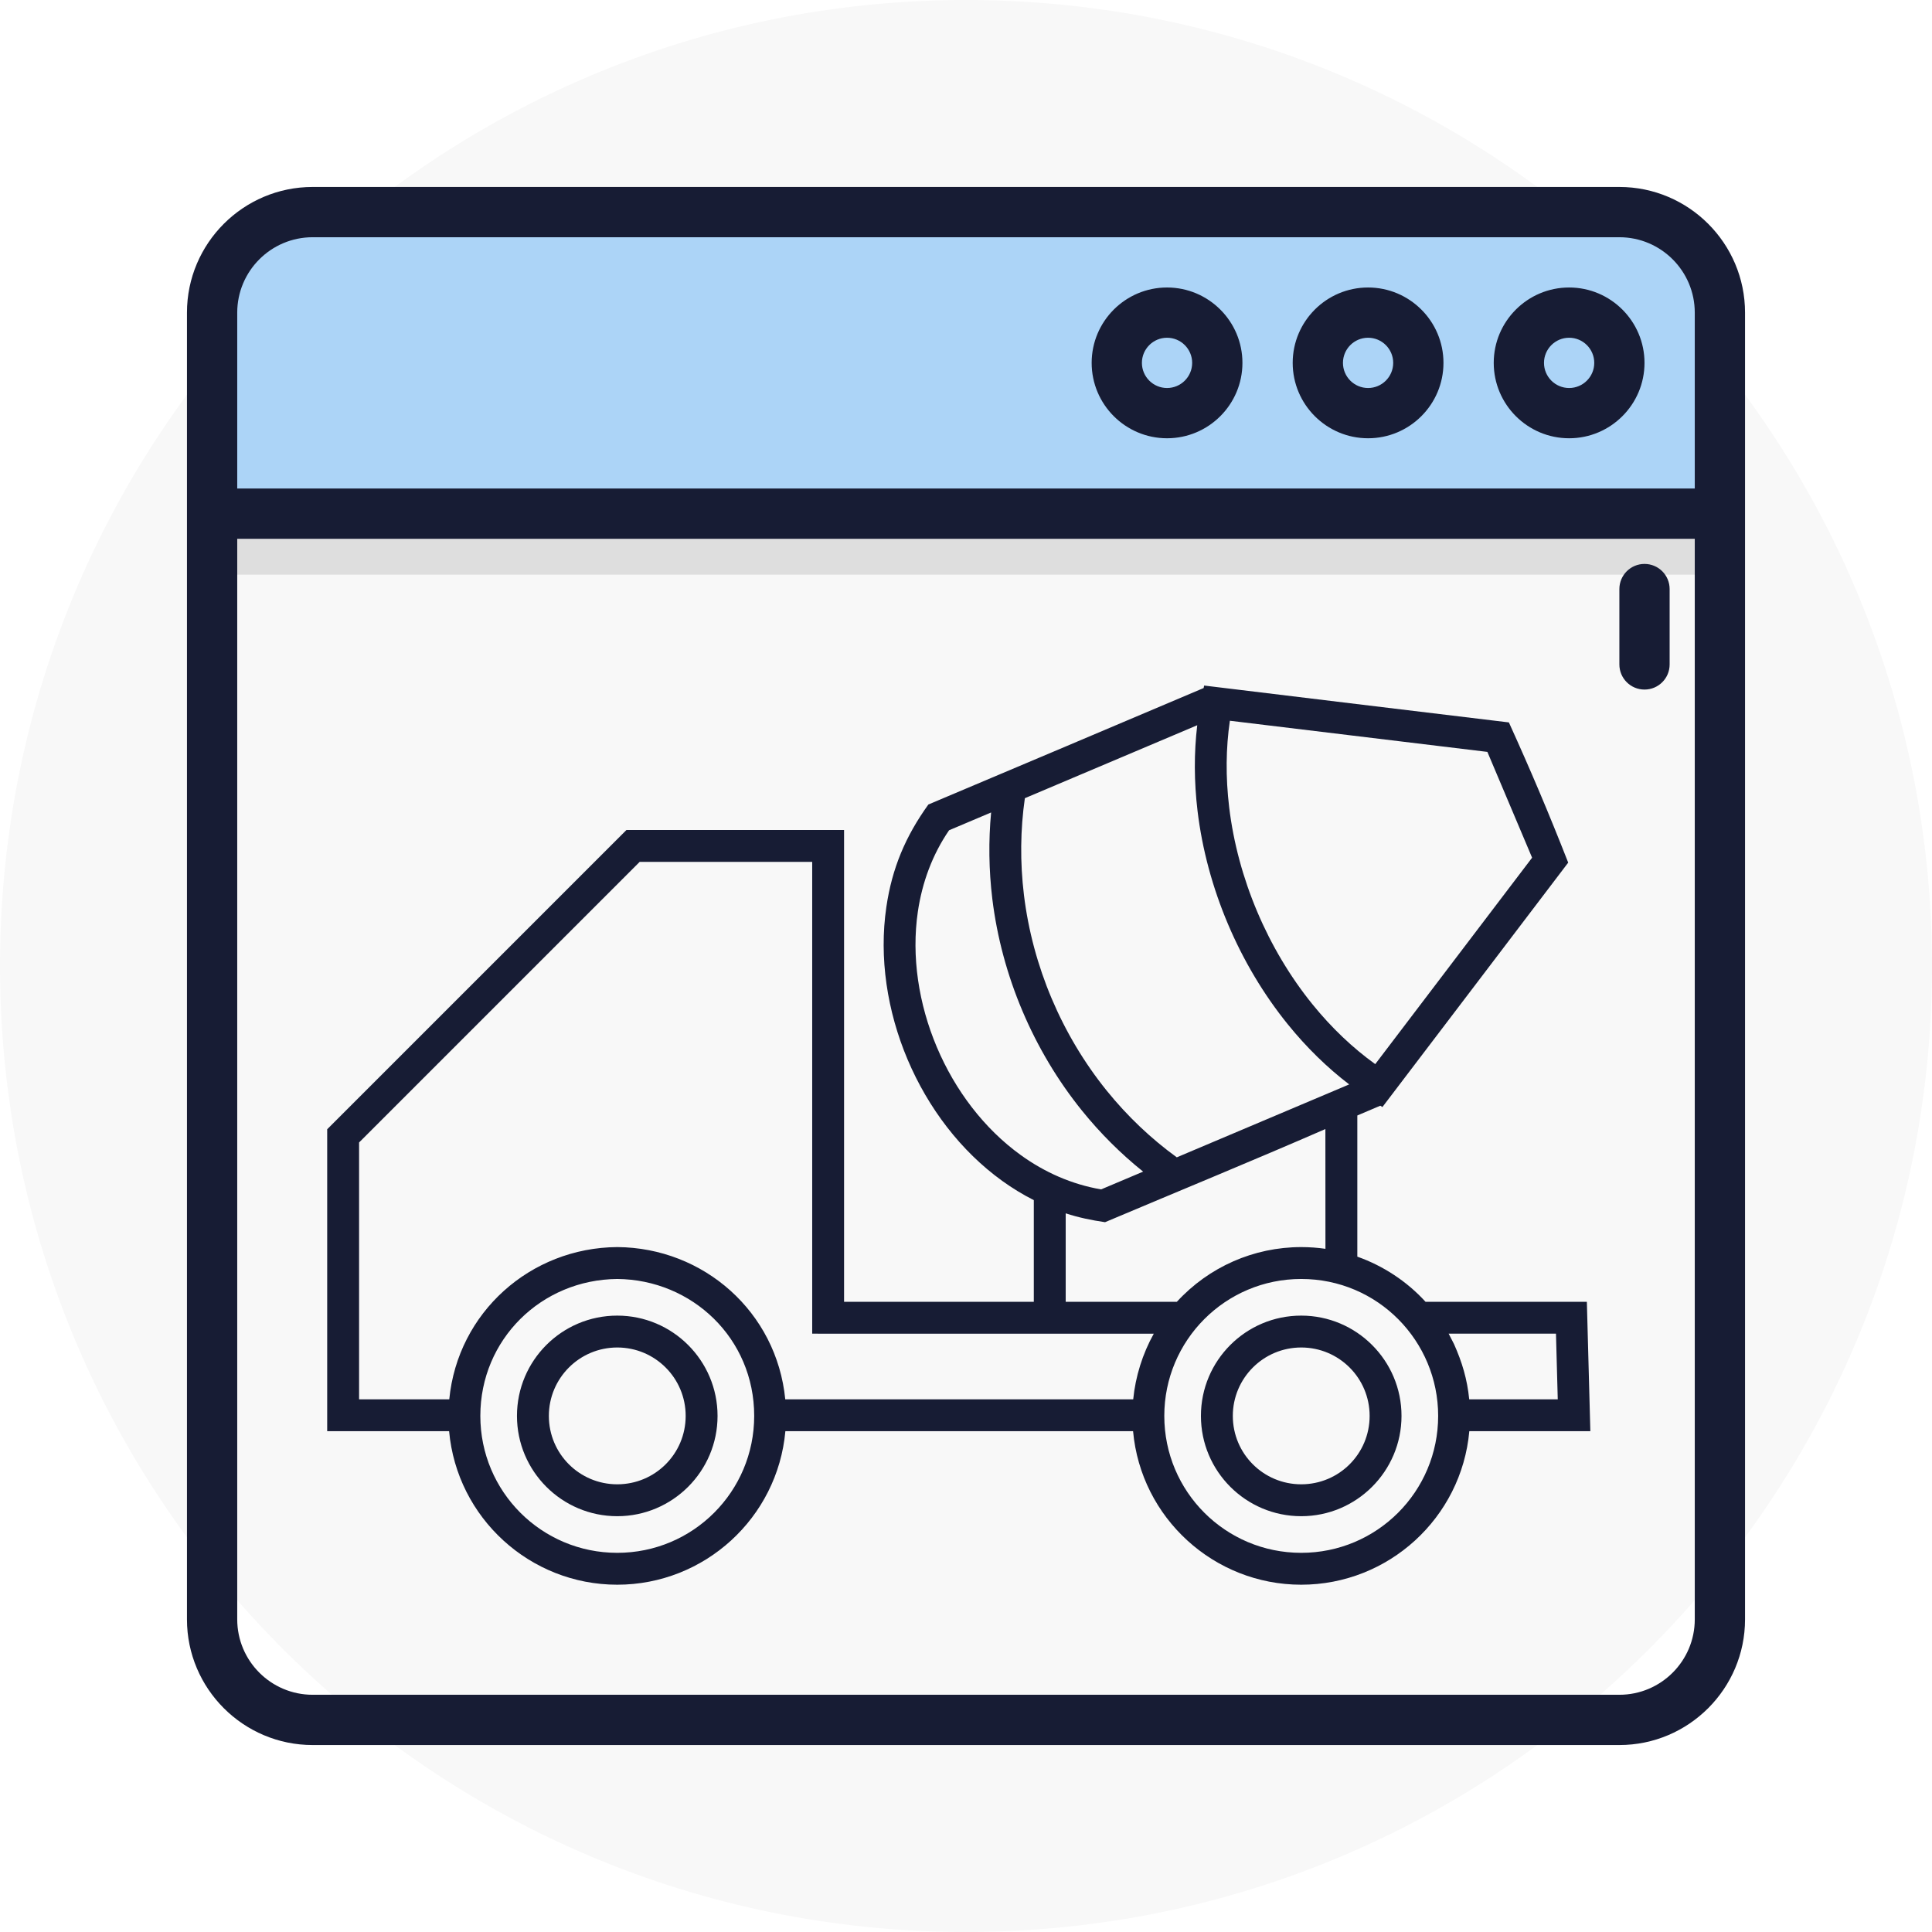
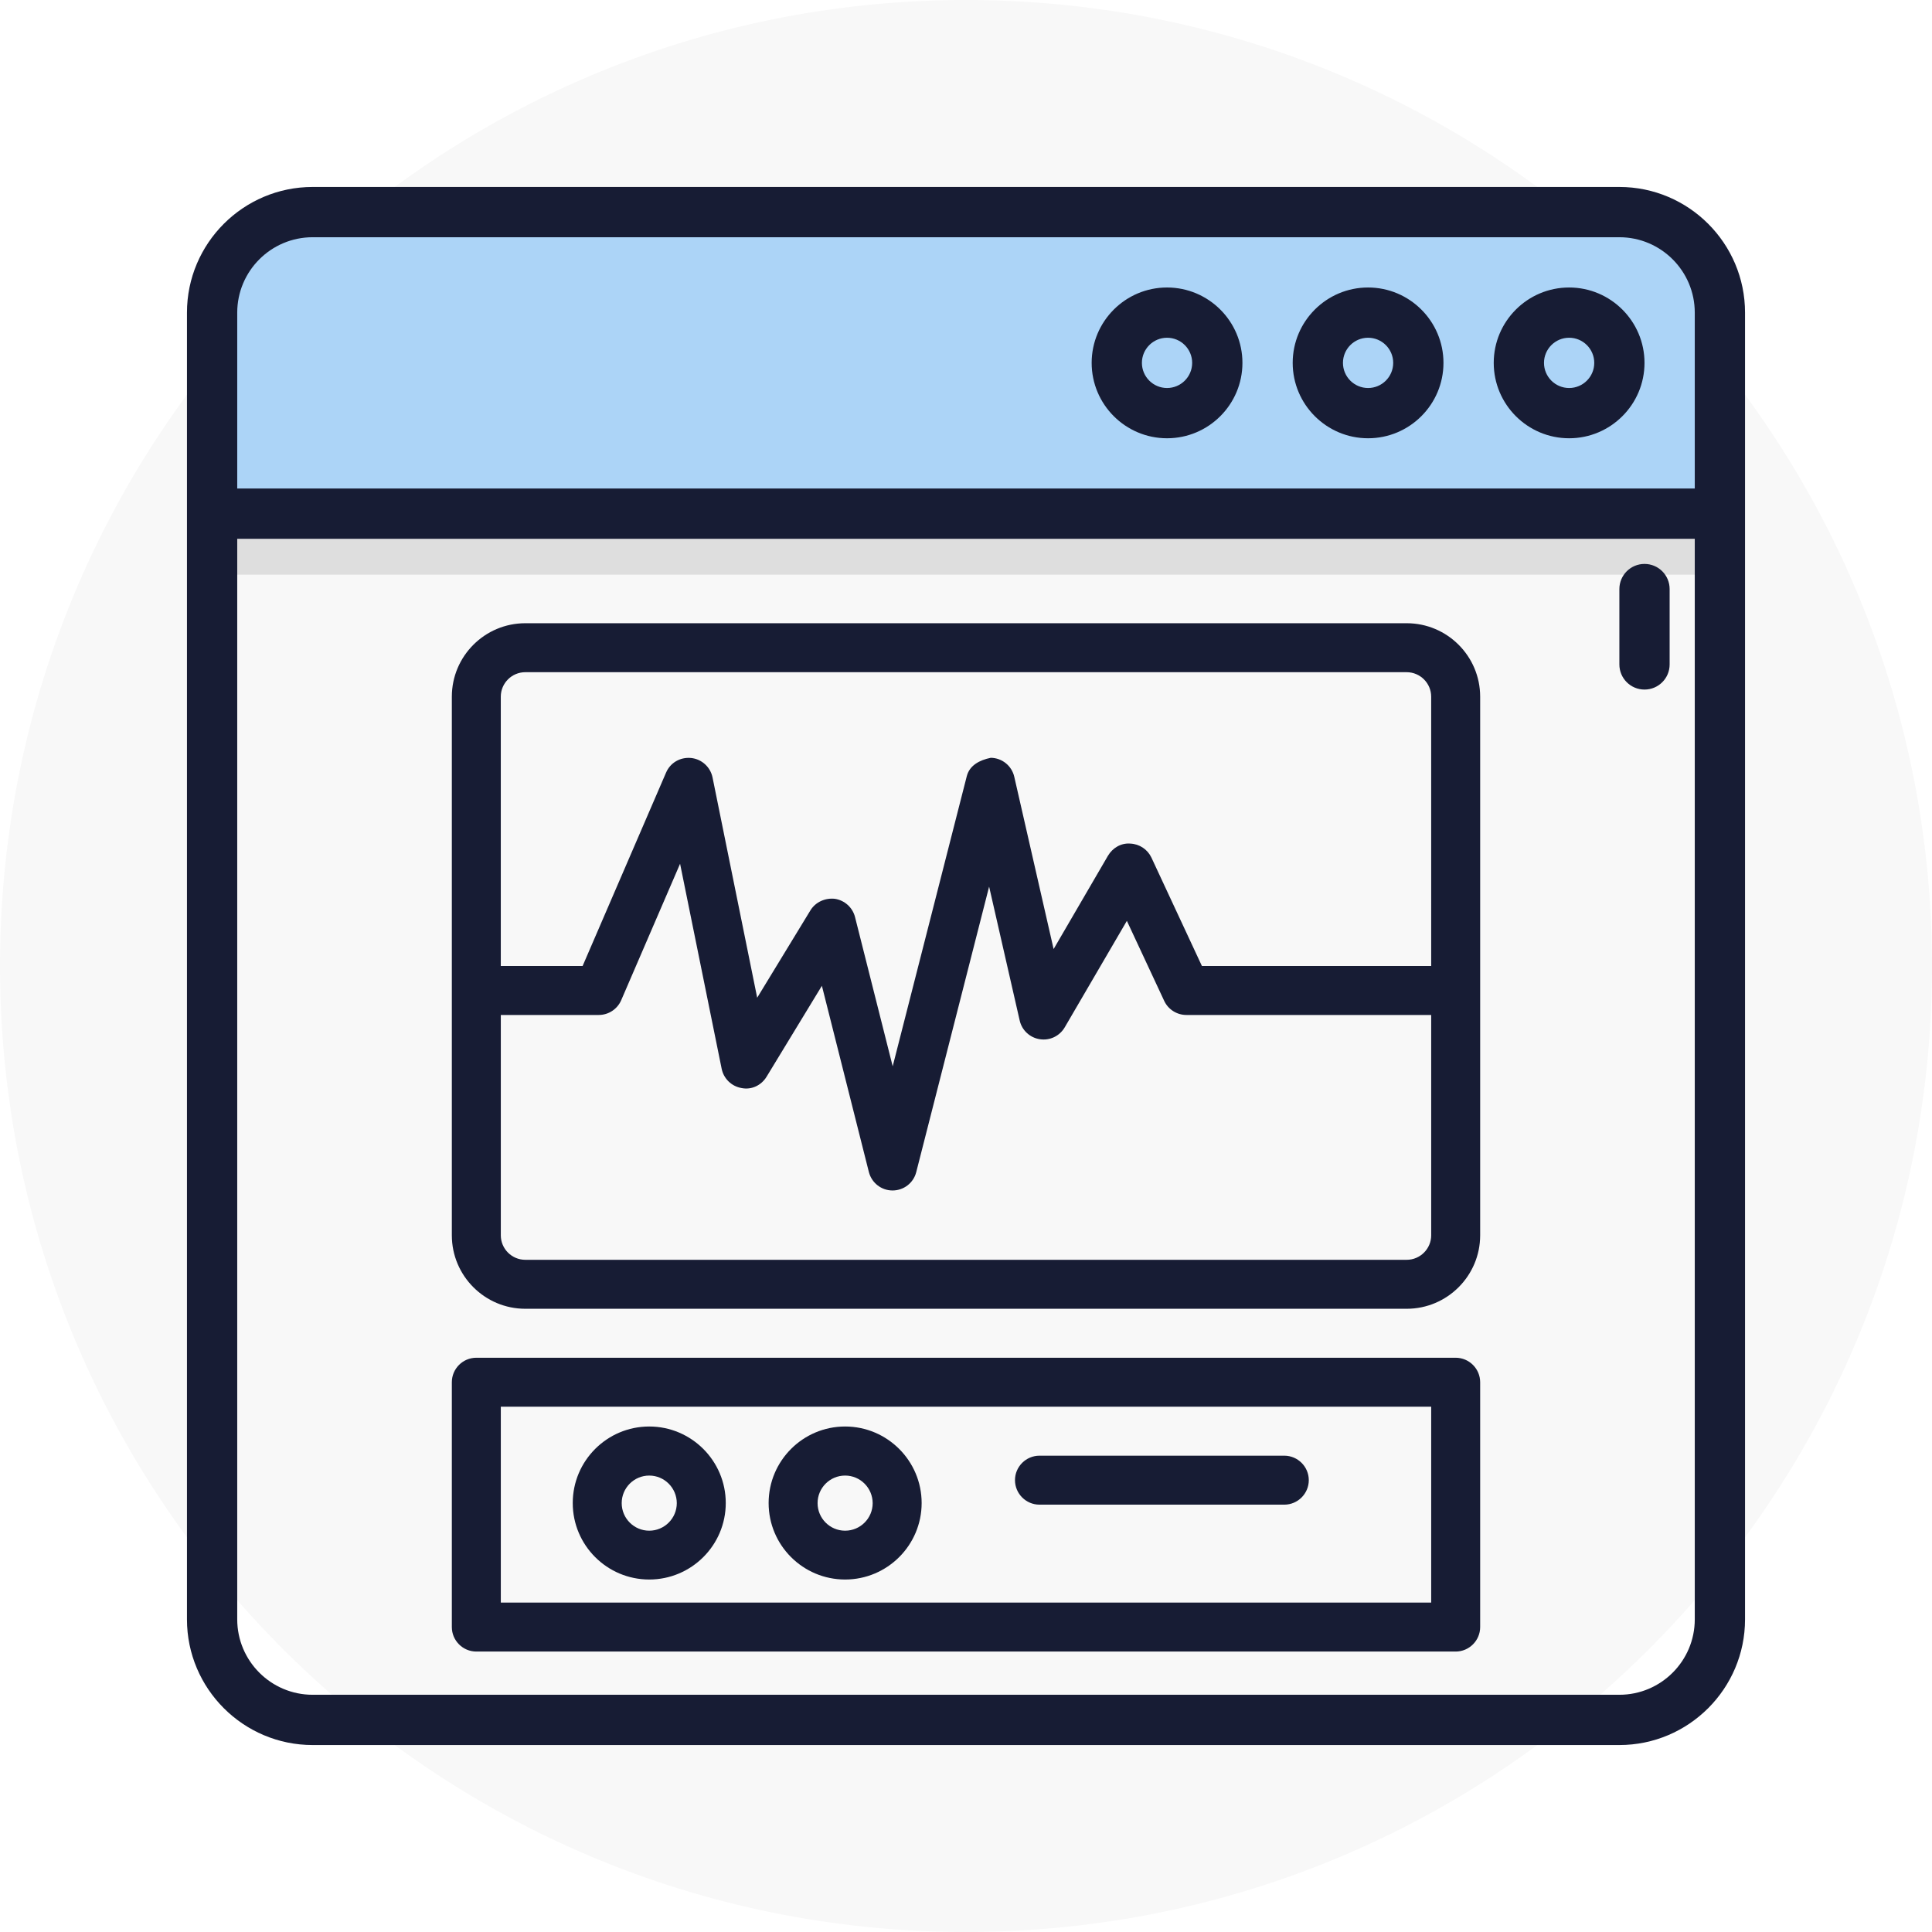
<svg xmlns="http://www.w3.org/2000/svg" width="124px" height="124px" viewBox="0 0 124 124" version="1.1">
  <g id="Page-1" stroke="none" stroke-width="1" fill="none" fill-rule="evenodd">
-     <g id="Home" transform="translate(-1135, -2326)">
+     <g id="Home" transform="translate(-1135, -2040)">
      <g id="Group-6-Copy" transform="translate(165, 730)">
-         <g id="Group-15-Copy-15" transform="translate(0, 1572)">
+         <g id="Group-15-Copy-14" transform="translate(0, 1286)">
          <g id="Group-4" transform="translate(970, 24)">
            <circle id="BG" fill="#F8F8F8" cx="62" cy="62" r="62" />
            <g id="Group-46" transform="translate(12, 12)">
              <rect id="Rectangle-Copy-10" fill="#DEDEDE" x="2.474" y="5.53" width="95.115" height="19.355" />
              <rect id="Rectangle" fill="#ACD4F7" x="2.474" y="3.134" width="95.115" height="19.355" />
-               <path d="M91.935,0 L8.065,0 C3.618,0 0,3.618 0,8.065 L0,91.935 C0,96.382 3.618,100 8.065,100 L91.935,100 C96.382,100 100,96.382 100,91.935 L100,8.065 C100,3.618 96.382,0 91.935,0 Z M8.065,3.226 L91.935,3.226 C94.604,3.226 96.774,5.396 96.774,8.065 L96.774,19.355 L3.226,19.355 L3.226,8.065 C3.226,5.396 5.396,3.226 8.065,3.226 Z M91.935,96.774 L8.065,96.774 C5.396,96.774 3.226,94.604 3.226,91.935 L3.226,22.581 L96.774,22.581 L96.774,91.935 C96.774,94.604 94.604,96.774 91.935,96.774 Z M88.71,16.129 C91.378,16.129 93.548,13.959 93.548,11.29 C93.548,8.622 91.378,6.452 88.71,6.452 C86.041,6.452 83.871,8.622 83.871,11.29 C83.871,13.959 86.041,16.129 88.71,16.129 Z M88.71,9.677 C89.6,9.677 90.323,10.401 90.323,11.29 C90.323,12.18 89.6,12.903 88.71,12.903 C87.82,12.903 87.097,12.18 87.097,11.29 C87.097,10.401 87.82,9.677 88.71,9.677 Z M75.806,16.129 C78.475,16.129 80.645,13.959 80.645,11.29 C80.645,8.622 78.475,6.452 75.806,6.452 C73.138,6.452 70.968,8.622 70.968,11.29 C70.968,13.959 73.138,16.129 75.806,16.129 Z M75.806,9.677 C76.696,9.677 77.419,10.401 77.419,11.29 C77.419,12.18 76.696,12.903 75.806,12.903 C74.916,12.903 74.194,12.18 74.194,11.29 C74.194,10.401 74.916,9.677 75.806,9.677 Z M62.903,16.129 C65.572,16.129 67.742,13.959 67.742,11.29 C67.742,8.622 65.572,6.452 62.903,6.452 C60.235,6.452 58.065,8.622 58.065,11.29 C58.065,13.959 60.235,16.129 62.903,16.129 Z M62.903,9.677 C63.793,9.677 64.516,10.401 64.516,11.29 C64.516,12.18 63.793,12.903 62.903,12.903 C62.013,12.903 61.29,12.18 61.29,11.29 C61.29,10.401 62.013,9.677 62.903,9.677 Z M95.161,25.806 L95.161,30.645 C95.161,31.536 94.44,32.258 93.548,32.258 C92.657,32.258 91.935,31.536 91.935,30.645 L91.935,25.806 C91.935,24.916 92.657,24.194 93.548,24.194 C94.44,24.194 95.161,24.916 95.161,25.806 Z M65.252,32.16 L65.284,32 C71.8,32.796 78.325,33.578 84.844,34.366 C86.259,37.48 87.401,40.181 88.651,43.365 C84.681,48.598 80.7,53.823 76.726,59.053 L76.592,58.966 C76.101,59.177 75.608,59.387 75.116,59.594 L75.116,68.655 C76.779,69.242 78.306,70.248 79.494,71.552 L89.848,71.552 L90.072,79.857 L82.304,79.857 C81.802,85.426 77.112,89.71 71.514,89.71 C65.915,89.71 61.225,85.426 60.723,79.857 L38.407,79.857 C37.905,85.426 33.214,89.71 27.616,89.71 C22.018,89.71 17.328,85.426 16.825,79.857 L9,79.857 L9,60.479 L28.208,41.27 L42.174,41.27 L42.174,71.552 L54.352,71.552 L54.352,65.028 C53.646,64.671 52.971,64.257 52.328,63.794 C46.997,59.955 43.934,52.712 44.888,46.214 C45.255,43.715 46.116,41.68 47.585,39.635 C53.478,37.155 59.363,34.651 65.251,32.16 L65.252,32.16 Z M73.066,60.465 C68.387,62.503 63.629,64.455 58.924,66.443 C58.049,66.314 57.244,66.15 56.399,65.875 L56.399,71.552 L63.533,71.552 C65.59,69.313 68.471,68.041 71.515,68.041 C72.043,68.041 72.562,68.079 73.07,68.152 L73.066,60.465 Z M82.298,77.811 L87.98,77.811 L87.866,73.598 L80.978,73.598 C80.978,73.603 81.288,74.196 81.32,74.262 C81.843,75.432 82.168,76.521 82.298,77.812 L82.298,77.811 Z M60.732,77.811 C60.876,76.347 61.334,74.885 62.051,73.601 L40.129,73.598 L40.129,43.316 L29.057,43.316 L11.047,61.326 L11.047,77.811 L16.835,77.811 C17.379,72.235 22.041,68.081 27.617,68.04 C33.17,68.08 37.848,72.205 38.4,77.811 L60.732,77.811 L60.732,77.811 Z M71.515,70.087 C66.644,70.087 62.727,74.031 62.727,78.875 C62.727,83.735 66.655,87.664 71.515,87.664 C76.376,87.664 80.304,83.735 80.304,78.875 C80.304,74.075 76.435,70.087 71.515,70.087 Z M71.515,72.439 C75.065,72.439 77.952,75.325 77.952,78.876 C77.952,82.426 75.064,85.313 71.515,85.313 C67.962,85.313 65.078,82.429 65.078,78.876 C65.078,75.321 67.961,72.439 71.515,72.439 Z M71.515,74.485 C69.091,74.485 67.125,76.451 67.125,78.876 C67.125,81.304 69.087,83.266 71.515,83.266 C73.946,83.266 75.906,81.306 75.906,78.876 C75.906,76.448 73.943,74.485 71.515,74.485 Z M18.829,78.876 C18.829,83.736 22.757,87.664 27.617,87.664 C32.478,87.664 36.406,83.736 36.406,78.876 C36.406,73.902 32.424,70.13 27.617,70.087 C22.739,70.131 18.829,73.971 18.829,78.876 L18.829,78.876 Z M27.617,72.439 C31.167,72.439 34.054,75.325 34.054,78.876 C34.054,82.426 31.166,85.313 27.617,85.313 C24.065,85.313 21.18,82.429 21.18,78.876 C21.18,75.321 24.063,72.439 27.617,72.439 Z M27.617,74.485 C25.193,74.485 23.227,76.451 23.227,78.876 C23.227,81.304 25.189,83.266 27.617,83.266 C30.048,83.266 32.008,81.306 32.008,78.876 C32.008,76.448 30.045,74.485 27.617,74.485 Z M74.594,57.6 C73.189,56.527 71.862,55.235 70.663,53.754 C67.538,49.898 65.452,44.977 64.861,40.049 C64.635,38.159 64.631,36.306 64.841,34.547 L53.778,39.23 C53.488,41.245 53.464,43.335 53.719,45.443 C54.276,50.012 56.14,54.417 59.03,57.999 C60.362,59.648 61.882,61.085 63.529,62.28 L74.594,57.6 Z M83.463,36.258 L66.936,34.259 C66.68,36.007 66.659,37.881 66.891,39.811 C67.436,44.36 69.358,48.908 72.244,52.467 C73.465,53.973 74.826,55.263 76.266,56.298 L86.334,43.049 L83.463,36.258 Z M61.368,63.197 C59.944,62.056 58.623,60.743 57.44,59.278 C54.322,55.413 52.291,50.621 51.689,45.692 C51.463,43.823 51.441,41.964 51.612,40.146 L48.914,41.288 C47.834,42.863 47.184,44.651 46.91,46.511 C46.065,52.262 48.802,58.742 53.52,62.139 C55.044,63.238 56.781,64.014 58.671,64.338 L61.368,63.198 L61.368,63.197 Z" id="Shape" fill="#171C34" fill-rule="nonzero" />
+               <path d="M91.935,0 L8.065,0 C3.618,0 0,3.618 0,8.065 L0,91.935 C0,96.382 3.618,100 8.065,100 L91.935,100 C96.382,100 100,96.382 100,91.935 L100,8.065 C100,3.618 96.382,0 91.935,0 Z M8.065,3.226 L91.935,3.226 C94.604,3.226 96.774,5.396 96.774,8.065 L96.774,19.355 L3.226,19.355 L3.226,8.065 C3.226,5.396 5.396,3.226 8.065,3.226 Z M91.935,96.774 L8.065,96.774 C5.396,96.774 3.226,94.604 3.226,91.935 L3.226,22.581 L96.774,22.581 L96.774,91.935 C96.774,94.604 94.604,96.774 91.935,96.774 Z M88.71,16.129 C91.378,16.129 93.548,13.959 93.548,11.29 C93.548,8.622 91.378,6.452 88.71,6.452 C86.041,6.452 83.871,8.622 83.871,11.29 C83.871,13.959 86.041,16.129 88.71,16.129 Z M88.71,9.677 C89.6,9.677 90.323,10.401 90.323,11.29 C90.323,12.18 89.6,12.903 88.71,12.903 C87.82,12.903 87.097,12.18 87.097,11.29 C87.097,10.401 87.82,9.677 88.71,9.677 Z M75.806,16.129 C78.475,16.129 80.645,13.959 80.645,11.29 C80.645,8.622 78.475,6.452 75.806,6.452 C73.138,6.452 70.968,8.622 70.968,11.29 C70.968,13.959 73.138,16.129 75.806,16.129 Z M75.806,9.677 C76.696,9.677 77.419,10.401 77.419,11.29 C77.419,12.18 76.696,12.903 75.806,12.903 C74.916,12.903 74.194,12.18 74.194,11.29 C74.194,10.401 74.916,9.677 75.806,9.677 Z M62.903,16.129 C65.572,16.129 67.742,13.959 67.742,11.29 C67.742,8.622 65.572,6.452 62.903,6.452 C60.235,6.452 58.065,8.622 58.065,11.29 C58.065,13.959 60.235,16.129 62.903,16.129 Z M62.903,9.677 C63.793,9.677 64.516,10.401 64.516,11.29 C64.516,12.18 63.793,12.903 62.903,12.903 C62.013,12.903 61.29,12.18 61.29,11.29 C61.29,10.401 62.013,9.677 62.903,9.677 Z M95.161,25.806 L95.161,30.645 C95.161,31.536 94.44,32.258 93.548,32.258 C92.657,32.258 91.935,31.536 91.935,30.645 L91.935,25.806 C91.935,24.916 92.657,24.194 93.548,24.194 C94.44,24.194 95.161,24.916 95.161,25.806 Z" id="Shape" fill="#171C34" fill-rule="nonzero" />
+               <path d="M78.286,28 L21.715,28 C19.115,28 17,30.115 17,32.714 L17,67.285 C17,69.885 19.115,72 21.714,72 L78.285,72 C80.884,72 83,69.885 83,67.285 L83,32.714 C83,30.115 80.885,28 78.286,28 Z M79.857,67.286 C79.857,68.15 79.15,68.857 78.286,68.857 L21.715,68.857 C20.847,68.857 20.143,68.15 20.143,67.286 L20.143,53.143 L26.429,53.143 C27.057,53.143 27.623,52.769 27.871,52.194 L31.649,43.438 L34.318,56.597 C34.446,57.229 34.949,57.719 35.587,57.832 C36.241,57.968 36.867,57.656 37.203,57.103 L40.751,51.27 L43.765,63.219 C43.941,63.917 44.566,64.407 45.283,64.407 L45.286,64.407 C46.006,64.407 46.631,63.923 46.807,63.226 L51.484,44.906 L53.445,53.495 C53.586,54.124 54.101,54.602 54.736,54.699 C55.381,54.8 56.006,54.498 56.336,53.938 L60.325,47.103 L62.722,52.241 C62.977,52.788 63.536,53.143 64.143,53.143 L79.857,53.143 L79.857,67.286 Z M79.857,50 L65.142,50 L61.902,43.045 C61.653,42.517 61.135,42.168 60.544,42.143 C59.957,42.096 59.416,42.413 59.114,42.919 L55.623,48.913 L53.099,37.859 C52.939,37.149 52.313,36.646 51.59,36.637 C50.876,36.784 50.229,37.117 50.05,37.818 L45.295,56.437 L42.878,46.86 C42.724,46.248 42.214,45.786 41.589,45.688 C40.979,45.616 40.344,45.886 40.014,46.43 L36.598,52.036 L33.732,37.896 C33.593,37.227 33.037,36.718 32.352,36.649 C31.654,36.583 31.019,36.957 30.749,37.588 L25.393,50 L20.142,50 L20.142,32.714 C20.142,31.85 20.846,31.143 21.713,31.143 L78.284,31.143 C79.149,31.143 79.856,31.85 79.856,32.714 L79.857,50 Z M81.429,94 L18.571,94 C17.704,94 17,93.293 17,92.429 L17,76.714 C17,75.85 17.704,75.143 18.571,75.143 L81.429,75.143 C82.293,75.143 83,75.85 83,76.714 L83,92.429 C83,93.293 82.293,94 81.429,94 Z M20.143,90.857 L79.857,90.857 L79.857,78.286 L20.143,78.286 L20.143,90.857 Z M29.669,89.377 C26.963,89.377 24.76,87.18 24.76,84.468 C24.76,81.756 26.963,79.556 29.669,79.556 C32.375,79.556 34.581,81.759 34.581,84.468 C34.581,87.177 32.375,89.377 29.669,89.377 Z M29.669,82.705 C28.694,82.705 27.902,83.497 27.902,84.474 C27.902,85.451 28.694,86.243 29.669,86.243 C30.643,86.243 31.438,85.451 31.438,84.474 C31.435,83.497 30.643,82.705 29.669,82.705 Z M42.241,89.377 C39.535,89.377 37.332,87.18 37.332,84.468 C37.332,81.756 39.535,79.556 42.241,79.556 C44.946,79.556 47.153,81.759 47.153,84.468 C47.153,87.177 44.946,89.377 42.241,89.377 Z M42.241,82.705 C41.266,82.705 40.474,83.497 40.474,84.474 C40.474,85.451 41.266,86.243 42.241,86.243 C43.215,86.243 44.01,85.451 44.01,84.474 C44.006,83.497 43.215,82.705 42.241,82.705 Z M70.43,84.572 L54.715,84.572 C53.851,84.572 53.144,83.865 53.144,83 C53.143,82.136 53.851,81.429 54.715,81.429 L70.43,81.429 C71.294,81.429 72.001,82.136 72.001,83 C72.001,83.865 71.294,84.572 70.43,84.572 Z" id="Shape" fill="#171C34" fill-rule="nonzero" />
            </g>
          </g>
        </g>
      </g>
    </g>
  </g>
</svg>
